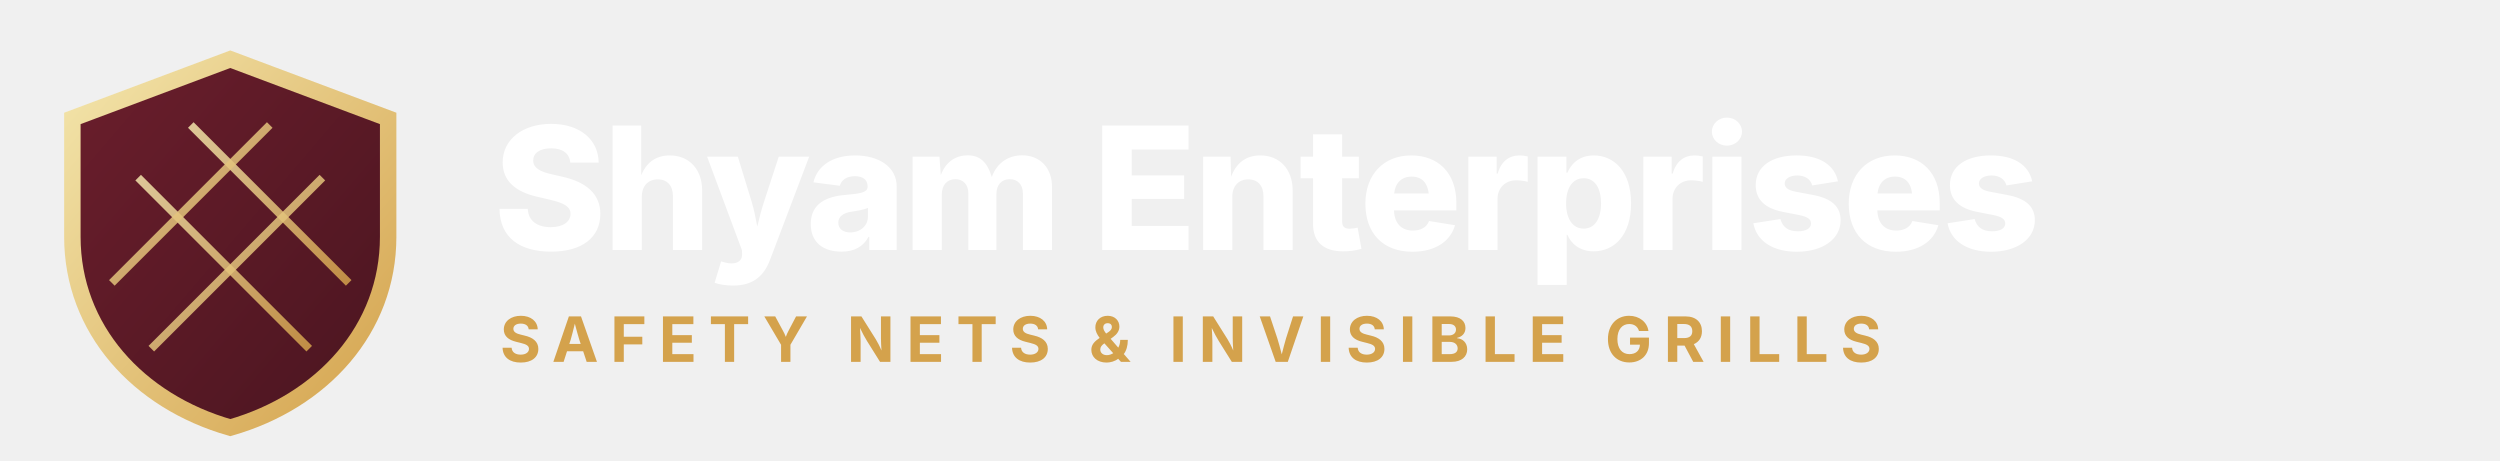
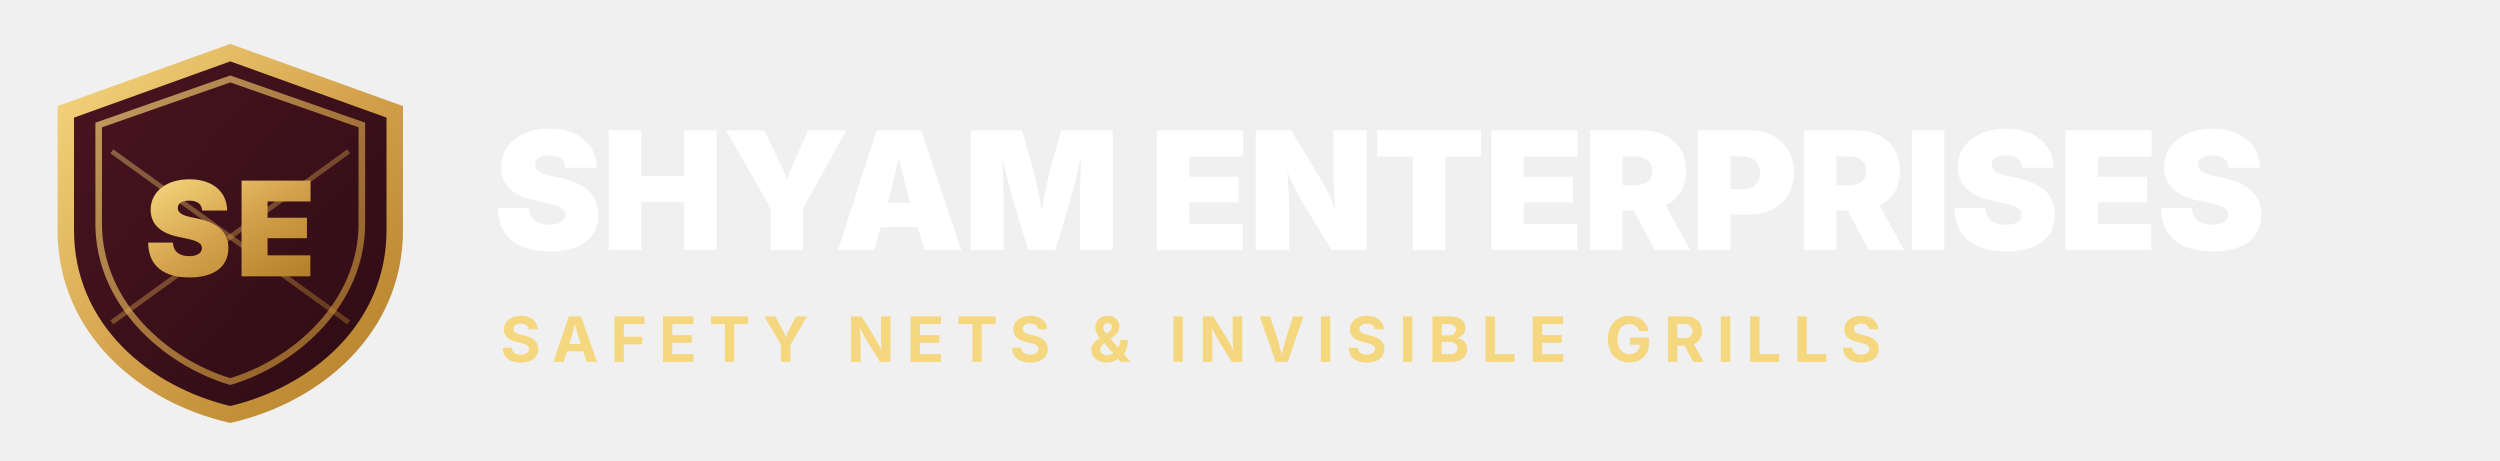
<svg xmlns="http://www.w3.org/2000/svg" viewBox="0 0 380 70" width="380" height="70">
  <defs>
    <linearGradient id="shieldGradLight" x1="0%" y1="0%" x2="100%" y2="100%">
-       <stop offset="0%" stop-color="#6B1E2C" />
-       <stop offset="100%" stop-color="#4A1520" />
+       <stop offset="0%" stop-color="#4A1520" />
+       <stop offset="100%" stop-color="#2D0B13" />
    </linearGradient>
    <linearGradient id="goldGradLight" x1="0%" y1="0%" x2="100%" y2="100%">
-       <stop offset="0%" stop-color="#F3E5AB" />
-       <stop offset="100%" stop-color="#D4A24C" />
+       <stop offset="0%" stop-color="#F5D77F" />
+       <stop offset="50%" stop-color="#D4A24C" />
+       <stop offset="100%" stop-color="#B37E28" />
    </linearGradient>
  </defs>
  <g transform="translate(5, 5)">
-     <path d="M 30 4 L 54 13 V 31 C 54 45 44 56 30 60 C 16 56 6 45 6 31 V 13 Z" fill="url(#shieldGradLight)" stroke="url(#goldGradLight)" stroke-width="2.5" />
-     <g stroke="url(#goldGradLight)" stroke-width="1.2" stroke-opacity="0.85">
-       <line x1="16" y1="22" x2="42" y2="48" />
-       <line x1="24" y1="14" x2="48" y2="38" />
-       <line x1="44" y1="22" x2="18" y2="48" />
-       <line x1="36" y1="14" x2="12" y2="38" />
+     <path d="M 30 3 L 55 12 V 30 C 55 45 43 55 30 58 C 17 55 5 45 5 30 V 12 Z" fill="url(#shieldGradLight)" stroke="url(#goldGradLight)" stroke-width="2.5" />
+     <g stroke="url(#goldGradLight)" stroke-width="0.75" stroke-opacity="0.4">
+       <line x1="12" y1="18" x2="48" y2="44" />
+       <line x1="48" y1="18" x2="12" y2="44" />
    </g>
+     <path d="M 30 7 L 50 14 V 29 C 50 41 40 50 30 53 C 20 50 10 41 10 29 V 14 Z" fill="none" stroke="url(#goldGradLight)" stroke-width="1" stroke-opacity="0.7" />
+     <text x="30" y="37" font-family="Inter, system-ui, -apple-system, sans-serif" font-weight="900" font-size="20" fill="url(#goldGradLight)" text-anchor="middle" letter-spacing="0.5">SE</text>
  </g>
-   <text x="75" y="38" font-family="Inter, system-ui, sans-serif" font-weight="800" font-size="26" fill="#FFFFFF" letter-spacing="-0.5">Shyam Enterprises</text>
-   <text x="76" y="55" font-family="Inter, system-ui, sans-serif" font-weight="700" font-size="9.5" fill="#D4A24C" letter-spacing="1.8">SAFETY NETS &amp; INVISIBLE GRILLS</text>
+   <text x="75" y="38" font-family="Inter, system-ui, -apple-system, sans-serif" font-weight="900" font-size="25" fill="#FFFFFF" letter-spacing="-0.3">SHYAM ENTERPRISES</text>
+   <text x="76" y="55" font-family="Inter, system-ui, -apple-system, sans-serif" font-weight="700" font-size="9.5" fill="#F5D77F" letter-spacing="1.8">SAFETY NETS &amp; INVISIBLE GRILLS</text>
</svg>
